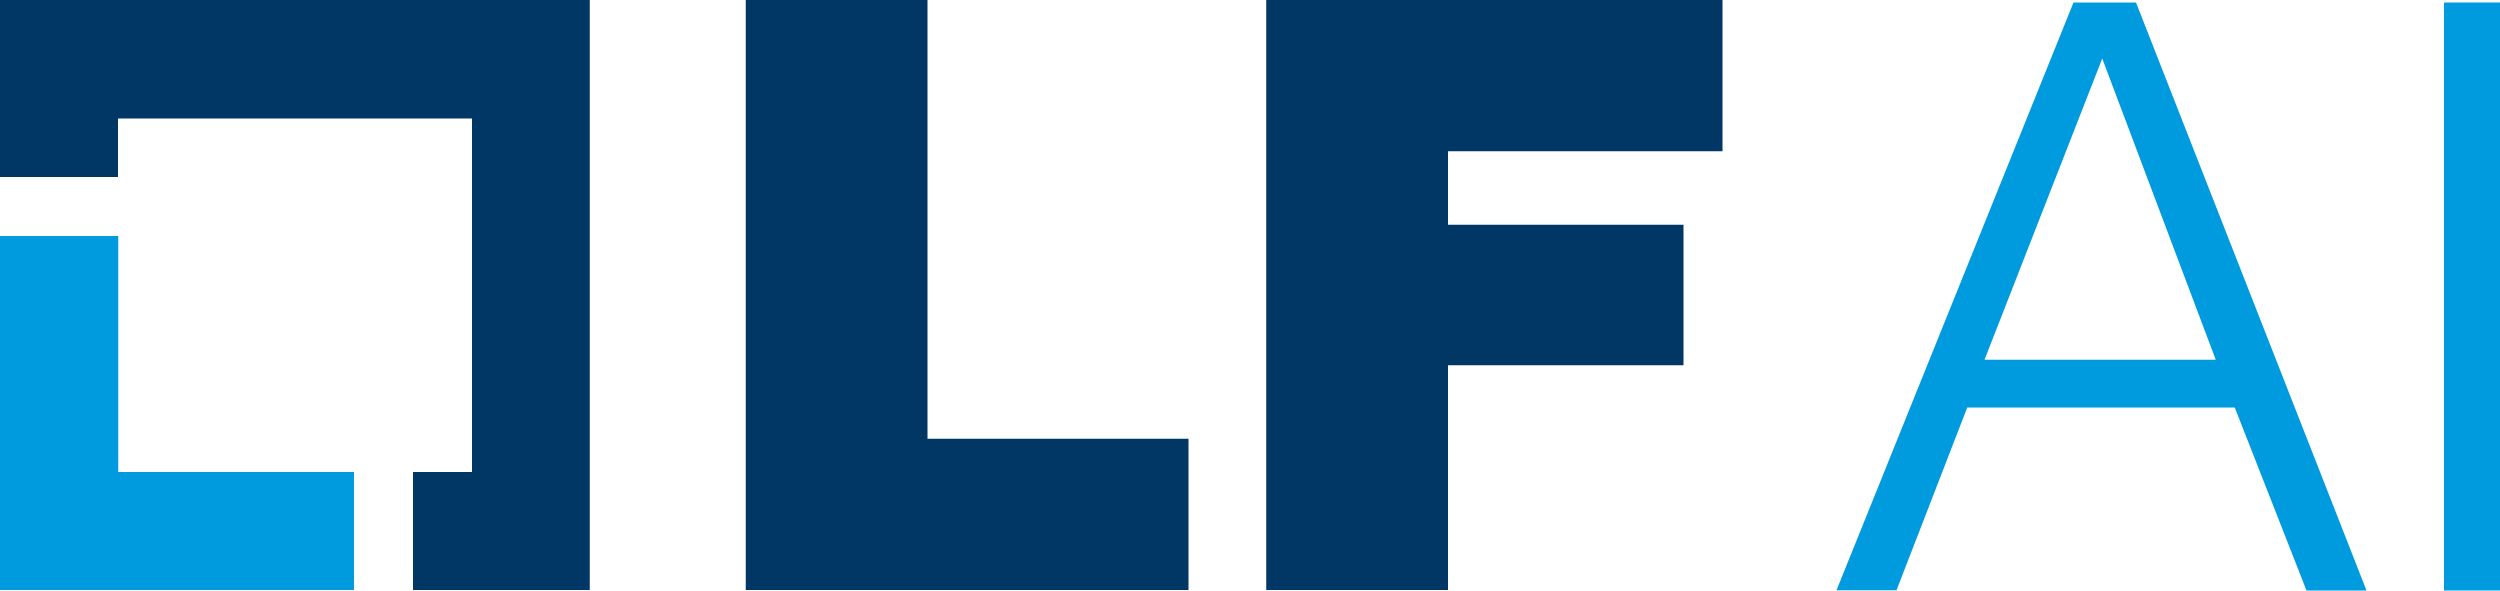
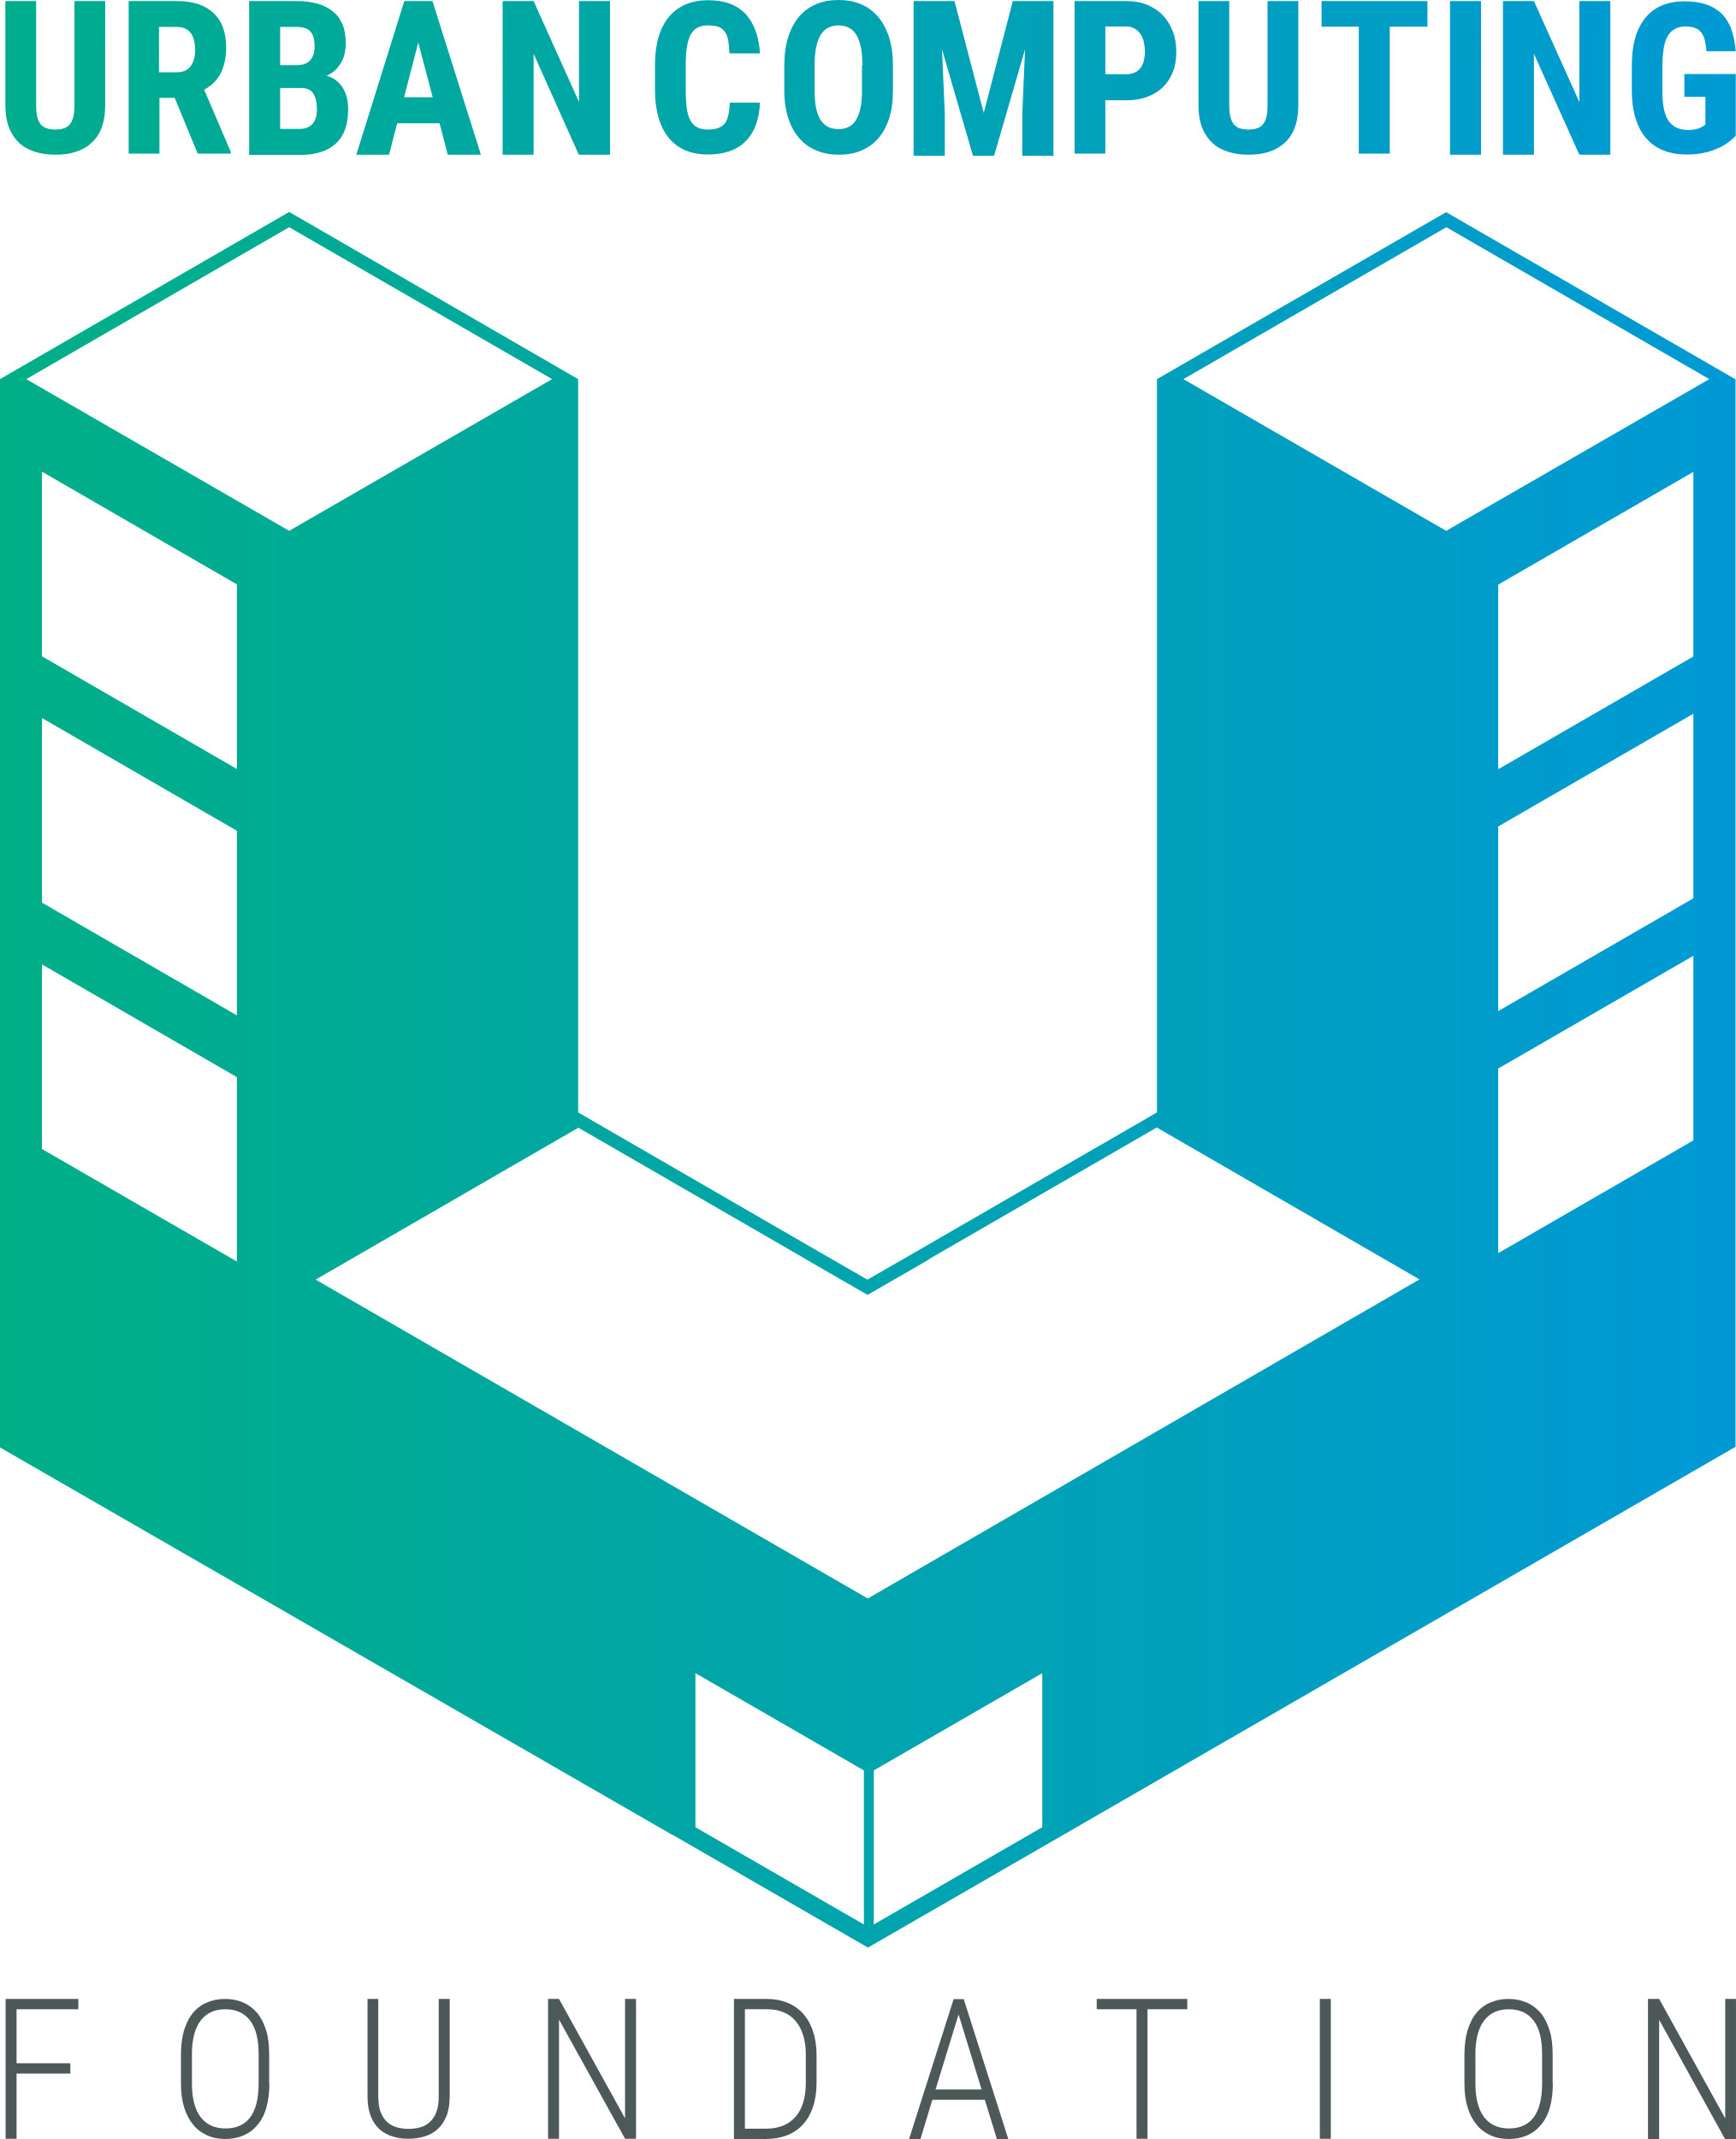
- <svg xmlns="http://www.w3.org/2000/svg" version="1.1" id="Layer_1" x="0px" y="0px" viewBox="0 0 1000 236.1" style="enable-background:new 0 0 1000 236.1;" xml:space="preserve">
+ <svg xmlns="http://www.w3.org/2000/svg" version="1.1" id="Layer_1" x="0px" y="0px" viewBox="0 0 806.8 994.1" style="enable-background:new 0 0 806.8 994.1;" xml:space="preserve">
  <style type="text/css">
- 	.Graphic_x0020_Style_x0020_3{fill:none;}
- 	.st0{fill:#009ADE;}
- 	.st1{fill:#003764;}
+ 	.st0{fill:url(#SVGID_1_);}
+ 	.st1{fill:url(#SVGID_2_);}
+ 	.st2{fill:url(#SVGID_3_);}
+ 	.st3{fill:url(#SVGID_4_);}
+ 	.st4{fill:url(#SVGID_5_);}
+ 	.st5{fill:url(#SVGID_6_);}
+ 	.st6{fill:url(#SVGID_7_);}
+ 	.st7{fill:url(#SVGID_8_);}
+ 	.st8{fill:url(#SVGID_9_);}
+ 	.st9{fill:url(#SVGID_10_);}
+ 	.st10{fill:url(#SVGID_11_);}
+ 	.st11{fill:url(#SVGID_12_);}
+ 	.st12{fill:url(#SVGID_13_);}
+ 	.st13{fill:url(#SVGID_14_);}
+ 	.st14{fill:url(#SVGID_15_);}
+ 	.st15{fill:#4D5858;}
</style>
  <g>
-     <g>
-       <polygon class="st0" points="47.3,188.8 47.3,94.4 0,94.4 0,236 141.6,236 141.6,188.8   " />
-       <polygon class="st1" points="235.9,0 0,0 0,70.8 47.2,70.8 47.2,47.4 188.8,47.4 188.8,188.8 165.2,188.8 165.2,236 235.9,236       " />
-     </g>
-     <g>
-       <path class="st1" d="M298.3,0H371v175.5h104.4V236H298.3V0z" />
-       <path class="st1" d="M506.5,0H689v60.5H579.2v29.4h94.2v56.2h-94.2V236h-72.7V0z" />
-     </g>
-     <path class="st0" d="M829.4,1h25l92.2,235.2h-24L893.9,163h-107l-28.3,73.1h-24L829.4,1z M793.8,143.9h92.5L840.9,23.4L793.8,143.9   z" />
-     <path class="st0" d="M977.6,1h22.4v235.2h-22.4V1z" />
+     <linearGradient id="SVGID_1_" gradientUnits="userSpaceOnUse" x1="0" y1="501.816" x2="806.574" y2="501.816">
+       <stop offset="2.663895e-07" style="stop-color:#00AF86" />
+       <stop offset="1" style="stop-color:#0099D6" />
+     </linearGradient>
+     <path class="st0" d="M672.1,98.6L672.1,98.6l-134.4,77.6v0.1V517l-112.1,64.8l-22.4,12.9l-0.1,0v0l-22.4-12.9l-112-64.8V176.3l0,0   v-0.1l0,0L134.4,98.5l0,0L0,176.2v0.1v496.4l312.7,180.2v-0.1h0l90.6,52.3l0-85.7h0v0h0l0,85.8l90.6-52.3v0l312.7-180.5v-496v-0.1   L672.1,98.6z M110.1,586.3L19.5,534v-85.8l90.6,52.4V586.3z M110.1,471.9l-90.6-52.4v-85.8l90.6,52.4V471.9z M110.1,357.4   l-90.6-52.4v-85.8l90.6,52.4V357.4z M12.2,176.2l122.2-70.6l122.2,70.6l-122.2,70.5L12.2,176.2z M323.2,849.2v-71.6l78.3,45.2v71.6   L323.2,849.2z M484.4,849.2l-78.3,45.2l0-71.6l78.3-45.2V849.2z M403.3,742.9L146.7,594.7l122.1-70.6l105.9,61.2l-0.1,0v0   l28.6,16.5l28.6-16.5v0l-0.1-0.1l105.9-61.2l122.1,70.6L403.3,742.9z M787,530l-90.7,52.4v-85.8l90.7-52.4V530z M787,417.5   l-90.7,52.4v-85.8l90.7-52.4V417.5z M787,305.1l-90.7,52.4v-85.8l90.7-52.4V305.1z M672.1,246.7L550,176.2l122.2-70.6l122.2,70.6   L672.1,246.7z" />
+     <linearGradient id="SVGID_2_" gradientUnits="userSpaceOnUse" x1="-68.713" y1="-2.717" x2="820.702" y2="83.684">
+       <stop offset="2.663895e-07" style="stop-color:#00AF86" />
+       <stop offset="1" style="stop-color:#0099D6" />
+     </linearGradient>
+     <path class="st1" d="M353.2,47.6c-0.3,8-2.6,14-6.7,18.1c-4.1,4.1-10,6.1-17.5,6.1c-3.9,0-7.3-0.6-10.4-1.9c-3-1.3-5.6-3.2-7.7-5.7   c-2.1-2.5-3.7-5.7-4.8-9.4c-1.1-3.7-1.7-8-1.7-12.9V30c0-4.9,0.6-9.2,1.7-12.9c1.1-3.7,2.8-6.9,4.9-9.4c2.1-2.5,4.7-4.4,7.8-5.7   c3-1.3,6.5-1.9,10.3-1.9c7.6,0,13.4,2.1,17.4,6.4c4,4.3,6.2,10.4,6.7,18.3h-14.2c-0.1-2.5-0.3-4.6-0.6-6.3c-0.4-1.7-0.9-3-1.7-4   c-0.8-1-1.8-1.7-3-2.1c-1.2-0.4-2.8-0.6-4.6-0.6c-1.9,0-3.5,0.3-4.8,1c-1.3,0.6-2.4,1.7-3.2,3.1c-0.8,1.4-1.4,3.3-1.8,5.6   c-0.4,2.3-0.6,5.2-0.6,8.5v12c0,3.3,0.2,6.1,0.5,8.4c0.3,2.3,0.9,4.2,1.7,5.6c0.8,1.5,1.9,2.5,3.2,3.2c1.3,0.7,3,1,5,1   c1.7,0,3.2-0.2,4.4-0.6c1.2-0.4,2.2-1,3.1-1.9c0.8-0.9,1.4-2.2,1.8-3.8c0.4-1.6,0.7-3.7,0.8-6.2H353.2z" />
+     <linearGradient id="SVGID_3_" gradientUnits="userSpaceOnUse" x1="-68.147" y1="-8.551" x2="821.269" y2="77.849">
+       <stop offset="2.663895e-07" style="stop-color:#00AF86" />
+       <stop offset="1" style="stop-color:#0099D6" />
+     </linearGradient>
+     <path class="st2" d="M415,42.2c0,4.9-0.6,9.2-1.8,12.9c-1.2,3.7-2.9,6.8-5.1,9.3c-2.2,2.5-4.8,4.3-7.9,5.6s-6.5,1.9-10.3,1.9   c-3.7,0-7.2-0.6-10.3-1.9c-3.1-1.2-5.8-3.1-8-5.6c-2.2-2.5-4-5.6-5.2-9.3c-1.2-3.7-1.9-8-1.9-12.9V30.6c0-5,0.6-9.5,1.8-13.3   c1.2-3.8,2.9-7,5.1-9.6c2.2-2.6,4.9-4.5,8-5.8c3.1-1.3,6.5-1.9,10.3-1.9c3.7,0,7.2,0.6,10.3,1.9c3.1,1.3,5.7,3.2,8,5.8   s3.9,5.8,5.2,9.6c1.2,3.8,1.8,8.3,1.8,13.3V42.2z M400.8,30.5c0-3.3-0.2-6.2-0.7-8.5c-0.5-2.4-1.2-4.3-2.1-5.8   c-0.9-1.5-2.1-2.6-3.5-3.3c-1.4-0.7-3-1.1-4.8-1.1c-1.8,0-3.4,0.4-4.8,1.1c-1.4,0.7-2.5,1.8-3.5,3.3c-0.9,1.5-1.6,3.4-2.1,5.8   c-0.5,2.4-0.7,5.2-0.7,8.5v11.7c0,3.2,0.2,5.9,0.7,8.1c0.5,2.3,1.2,4.1,2.1,5.5c0.9,1.4,2.1,2.5,3.5,3.2c1.4,0.7,3,1,4.8,1   c1.8,0,3.4-0.3,4.7-1c1.4-0.7,2.5-1.7,3.4-3.2c0.9-1.4,1.6-3.3,2.1-5.5c0.5-2.3,0.7-5,0.7-8.1V30.5z" />
+     <linearGradient id="SVGID_4_" gradientUnits="userSpaceOnUse" x1="-67.564" y1="-14.55" x2="821.852" y2="71.85">
+       <stop offset="2.663895e-07" style="stop-color:#00AF86" />
+       <stop offset="1" style="stop-color:#0099D6" />
+     </linearGradient>
+     <polygon class="st3" points="443.6,0.5 457.2,52.5 470.7,0.5 489.6,0.5 489.6,72.4 475.1,72.4 475.1,52.9 476.4,22.9 462,72.4    452.2,72.4 437.8,22.9 439.1,52.9 439.1,72.4 424.6,72.4 424.6,0.5  " />
+     <linearGradient id="SVGID_5_" gradientUnits="userSpaceOnUse" x1="-67.004" y1="-20.319" x2="822.412" y2="66.082">
+       <stop offset="2.663895e-07" style="stop-color:#00AF86" />
+       <stop offset="1" style="stop-color:#0099D6" />
+     </linearGradient>
+     <path class="st4" d="M513.7,46.5v24.9h-14.3V0.5h24.2c3.6,0,6.8,0.6,9.7,1.8c2.8,1.2,5.3,2.8,7.2,4.9c2,2.1,3.5,4.6,4.6,7.5   c1.1,2.9,1.6,6,1.6,9.4c0,3.4-0.5,6.6-1.6,9.3c-1.1,2.8-2.6,5.1-4.6,7.1c-2,1.9-4.4,3.4-7.3,4.5c-2.9,1.1-6.1,1.6-9.6,1.6H513.7z    M513.7,34.5h9.8c1.5,0,2.8-0.3,3.9-0.8c1.1-0.5,2-1.2,2.7-2.2c0.7-0.9,1.2-2,1.5-3.3c0.3-1.3,0.5-2.7,0.5-4.2c0-1.5-0.2-3-0.5-4.4   c-0.3-1.4-0.8-2.6-1.5-3.7c-0.7-1.1-1.6-1.9-2.7-2.6c-1.1-0.6-2.4-1-3.9-1h-9.8V34.5z" />
+     <linearGradient id="SVGID_6_" gradientUnits="userSpaceOnUse" x1="-66.29" y1="-27.667" x2="823.126" y2="58.733">
+       <stop offset="2.663895e-07" style="stop-color:#00AF86" />
+       <stop offset="1" style="stop-color:#0099D6" />
+     </linearGradient>
+     <path class="st5" d="M603.4,0.5v48.4c0,4.1-0.6,7.6-1.7,10.5c-1.1,2.9-2.7,5.3-4.8,7.1c-2.1,1.9-4.5,3.2-7.3,4.1   c-2.8,0.9-5.9,1.3-9.3,1.3c-3.4,0-6.6-0.4-9.4-1.3c-2.9-0.9-5.3-2.2-7.4-4.1c-2-1.9-3.6-4.2-4.8-7.1c-1.1-2.9-1.7-6.4-1.7-10.5V0.5   h14.3v48.4c0,2.3,0.2,4.2,0.6,5.7c0.4,1.5,1,2.6,1.7,3.4c0.8,0.8,1.7,1.4,2.8,1.7c1.1,0.3,2.4,0.5,3.8,0.5c1.4,0,2.7-0.1,3.8-0.5   c1.1-0.3,2-0.9,2.8-1.7c0.7-0.8,1.3-2,1.7-3.4c0.4-1.4,0.6-3.3,0.6-5.7V0.5H603.4z" />
+     <linearGradient id="SVGID_7_" gradientUnits="userSpaceOnUse" x1="-65.74" y1="-33.331" x2="823.676" y2="53.069">
+       <stop offset="2.663895e-07" style="stop-color:#00AF86" />
+       <stop offset="1" style="stop-color:#0099D6" />
+     </linearGradient>
+     <polygon class="st6" points="663.4,12.4 645.9,12.4 645.9,71.4 631.5,71.4 631.5,12.4 614.2,12.4 614.2,0.5 663.4,0.5  " />
+     <linearGradient id="SVGID_8_" gradientUnits="userSpaceOnUse" x1="-65.447" y1="-36.342" x2="823.969" y2="50.059">
+       <stop offset="2.663895e-07" style="stop-color:#00AF86" />
+       <stop offset="1" style="stop-color:#0099D6" />
+     </linearGradient>
+     <rect x="673.9" y="0.5" class="st7" width="14.4" height="71.4" />
+     <linearGradient id="SVGID_9_" gradientUnits="userSpaceOnUse" x1="-65.051" y1="-40.417" x2="824.365" y2="45.983">
+       <stop offset="2.663895e-07" style="stop-color:#00AF86" />
+       <stop offset="1" style="stop-color:#0099D6" />
+     </linearGradient>
+     <polygon class="st8" points="748.4,71.9 734,71.9 712.9,25 712.9,71.9 698.5,71.9 698.5,0.5 712.9,0.5 734,47.4 734,0.5 748.4,0.5     " />
+     <linearGradient id="SVGID_10_" gradientUnits="userSpaceOnUse" x1="-64.488" y1="-46.219" x2="824.928" y2="40.181">
+       <stop offset="2.663895e-07" style="stop-color:#00AF86" />
+       <stop offset="1" style="stop-color:#0099D6" />
+     </linearGradient>
+     <path class="st9" d="M806.8,63c-0.7,0.8-1.7,1.7-3,2.7c-1.2,1-2.8,2-4.7,2.9c-1.9,0.9-4,1.7-6.6,2.3c-2.5,0.6-5.4,0.9-8.7,0.9   c-3.9,0-7.4-0.6-10.5-1.8c-3.1-1.2-5.8-3-8-5.5c-2.2-2.4-3.9-5.5-5.1-9.3c-1.2-3.7-1.8-8.1-1.8-13.2V30.4c0-5.1,0.6-9.5,1.7-13.2   c1.1-3.7,2.8-6.8,4.9-9.3c2.1-2.5,4.7-4.3,7.7-5.5c3-1.2,6.5-1.8,10.2-1.8c3.9,0,7.3,0.5,10.2,1.5c2.9,1,5.2,2.5,7.2,4.4   c1.9,2,3.4,4.4,4.4,7.3c1,2.9,1.7,6.2,2,10h-13.6c-0.2-2.2-0.5-4-0.9-5.5c-0.4-1.5-1-2.6-1.8-3.5c-0.8-0.9-1.7-1.5-2.9-1.9   c-1.1-0.4-2.5-0.6-4-0.6c-1.8,0-3.5,0.3-4.8,1c-1.4,0.7-2.5,1.7-3.4,3.1c-0.9,1.4-1.6,3.3-2,5.6c-0.4,2.3-0.7,5.1-0.7,8.4v11.8   c0,3.3,0.2,6.1,0.7,8.4c0.5,2.3,1.2,4.2,2.2,5.6c1,1.4,2.3,2.5,3.8,3.2c1.5,0.7,3.3,1,5.4,1c1.2,0,2.3-0.1,3.2-0.3   c0.9-0.2,1.6-0.4,2.2-0.7c0.6-0.3,1.1-0.5,1.5-0.8c0.4-0.3,0.7-0.5,1-0.7V45h-9.8V34.4h23.9V63z" />
+     <linearGradient id="SVGID_11_" gradientUnits="userSpaceOnUse" x1="-71.473" y1="25.692" x2="817.943" y2="112.092">
+       <stop offset="2.663895e-07" style="stop-color:#00AF86" />
+       <stop offset="1" style="stop-color:#0099D6" />
+     </linearGradient>
+     <path class="st10" d="M48.9,0.5v48.4c0,4.1-0.6,7.6-1.7,10.5c-1.1,2.9-2.7,5.3-4.8,7.1c-2,1.9-4.5,3.2-7.3,4.1   c-2.8,0.9-5.9,1.3-9.3,1.3c-3.4,0-6.6-0.4-9.4-1.3c-2.9-0.9-5.3-2.2-7.4-4.1c-2-1.9-3.6-4.2-4.8-7.1c-1.1-2.9-1.7-6.4-1.7-10.5V0.5   h14.3v48.4c0,2.3,0.2,4.2,0.6,5.7c0.4,1.5,1,2.6,1.7,3.4c0.8,0.8,1.7,1.4,2.8,1.7c1.1,0.3,2.4,0.5,3.8,0.5c1.4,0,2.7-0.1,3.8-0.5   c1.1-0.3,2-0.9,2.8-1.7c0.7-0.8,1.3-2,1.7-3.4c0.4-1.4,0.6-3.3,0.6-5.7V0.5H48.9z" />
+     <linearGradient id="SVGID_12_" gradientUnits="userSpaceOnUse" x1="-71.118" y1="22.035" x2="818.298" y2="108.435">
+       <stop offset="2.663895e-07" style="stop-color:#00AF86" />
+       <stop offset="1" style="stop-color:#0099D6" />
+     </linearGradient>
+     <path class="st11" d="M81.2,45.5h-7.1v25.9H59.8V0.5h22.8c3.5,0,6.7,0.5,9.5,1.4c2.8,0.9,5.1,2.3,7.1,4.1c1.9,1.8,3.4,4,4.4,6.7   c1,2.7,1.5,5.8,1.5,9.3c0,2.6-0.2,4.9-0.7,6.9c-0.5,2.1-1.2,3.9-2,5.5c-0.9,1.6-2,3-3.2,4.2c-1.3,1.2-2.7,2.2-4.3,3.1l12.4,29v0.7   H91.9L81.2,45.5z M74.1,33.6h8.1c2.9,0,5-1,6.4-2.8c1.4-1.9,2.1-4.4,2.1-7.6c0-1.6-0.2-3.1-0.5-4.4c-0.3-1.3-0.8-2.4-1.5-3.4   c-0.7-0.9-1.5-1.6-2.6-2.1c-1-0.5-2.3-0.8-3.7-0.8h-8.5V33.6z" />
+     <linearGradient id="SVGID_13_" gradientUnits="userSpaceOnUse" x1="-70.619" y1="16.895" x2="818.797" y2="103.296">
+       <stop offset="2.663895e-07" style="stop-color:#00AF86" />
+       <stop offset="1" style="stop-color:#0099D6" />
+     </linearGradient>
+     <path class="st12" d="M115.8,71.9V0.5h22.1c3.6,0,6.8,0.4,9.6,1.2c2.8,0.8,5.2,2,7.2,3.6c2,1.6,3.5,3.7,4.5,6.1   c1,2.4,1.5,5.3,1.5,8.7c0,1.6-0.2,3.2-0.5,4.7c-0.3,1.5-0.9,2.9-1.6,4.2c-0.7,1.3-1.7,2.5-2.8,3.6c-1.1,1.1-2.5,1.9-4,2.6   c1.8,0.5,3.4,1.3,4.7,2.4c1.3,1.1,2.3,2.3,3.1,3.7c0.8,1.4,1.4,2.9,1.7,4.6c0.4,1.6,0.5,3.3,0.5,5.1c0,6.9-1.9,12.2-5.7,15.7   c-3.8,3.5-9.3,5.3-16.6,5.3H115.8z M130.2,30.3h7.5c2.9,0,5-0.7,6.4-2.2c1.4-1.5,2.1-3.7,2.1-6.5c0-3.2-0.6-5.6-2-7   c-1.3-1.4-3.4-2.1-6.4-2.1h-7.6V30.3z M130.2,40.8v19.1h9.2c1.4,0,2.6-0.2,3.6-0.7c1-0.5,1.8-1.1,2.5-1.9c0.6-0.8,1.1-1.8,1.4-2.9   c0.3-1.1,0.4-2.3,0.4-3.7c0-3-0.6-5.4-1.7-7.2c-1.1-1.8-3-2.6-5.7-2.6H130.2z" />
+     <linearGradient id="SVGID_14_" gradientUnits="userSpaceOnUse" x1="-70.1" y1="11.56" x2="819.315" y2="97.961">
+       <stop offset="2.663895e-07" style="stop-color:#00AF86" />
+       <stop offset="1" style="stop-color:#0099D6" />
+     </linearGradient>
+     <path class="st13" d="M204.3,57.3h-19.7l-3.8,14.6h-15.2l22.3-71.4H201l22.5,71.4h-15.4L204.3,57.3z M187.8,45.2h13.3l-6.7-25.4   L187.8,45.2z" />
+     <linearGradient id="SVGID_15_" gradientUnits="userSpaceOnUse" x1="-69.397" y1="4.324" x2="820.018" y2="90.725">
+       <stop offset="2.663895e-07" style="stop-color:#00AF86" />
+       <stop offset="1" style="stop-color:#0099D6" />
+     </linearGradient>
+     <polygon class="st14" points="283.5,71.9 269,71.9 248,25 248,71.9 233.6,71.9 233.6,0.5 248,0.5 269.1,47.4 269.1,0.5 283.5,0.5     " />
+     <polygon class="st15" points="32.7,963.7 7.7,963.7 7.7,994 2.6,994 2.6,929 36.4,929 36.4,933.8 7.7,933.8 7.7,958.9 32.7,958.9     " />
+     <path class="st15" d="M125.2,968.4c0,4.2-0.5,7.9-1.4,11.1s-2.3,5.9-4.1,8c-1.8,2.2-3.9,3.8-6.4,4.9c-2.5,1.1-5.4,1.7-8.5,1.7   c-3.1,0-6-0.5-8.5-1.7c-2.5-1.1-4.7-2.7-6.5-4.9c-1.8-2.2-3.2-4.8-4.2-8c-1-3.2-1.5-6.9-1.5-11.1v-13.6c0-4.2,0.5-7.9,1.4-11.1   c1-3.2,2.3-5.9,4.1-8.1c1.8-2.2,3.9-3.8,6.5-4.9c2.5-1.1,5.3-1.7,8.5-1.7c3.2,0,6,0.6,8.5,1.7c2.5,1.1,4.7,2.8,6.5,4.9   c1.8,2.2,3.1,4.9,4.1,8.1c1,3.2,1.4,6.9,1.4,11.1V968.4z M120.2,954.6c0-6.9-1.3-12.1-4-15.6c-2.7-3.5-6.5-5.2-11.5-5.2   c-4.9,0-8.7,1.7-11.4,5.2c-2.7,3.5-4.1,8.7-4.1,15.6v13.7c0,7,1.4,12.2,4.1,15.7c2.7,3.5,6.6,5.2,11.5,5.2c5,0,8.9-1.7,11.5-5.2   c2.6-3.5,3.9-8.7,3.9-15.7V954.6z" />
+     <path class="st15" d="M209,929v45.2c0,3.6-0.5,6.7-1.5,9.2c-1,2.5-2.4,4.6-4.1,6.1c-1.7,1.6-3.8,2.7-6.1,3.4   c-2.3,0.7-4.8,1.1-7.4,1.1c-2.7,0-5.2-0.3-7.5-1.1c-2.3-0.7-4.3-1.8-6.1-3.4c-1.7-1.6-3.1-3.6-4-6.1c-1-2.5-1.5-5.6-1.5-9.2V929h5   v45.2c0,2.8,0.3,5.1,1,7.1c0.7,1.9,1.7,3.5,2.9,4.7c1.2,1.2,2.7,2,4.5,2.6c1.7,0.5,3.6,0.8,5.7,0.8c2.1,0,3.9-0.3,5.7-0.8   c1.7-0.5,3.2-1.4,4.4-2.6c1.2-1.2,2.2-2.7,2.9-4.7c0.7-1.9,1-4.3,1-7.1V929H209z" />
+     <polygon class="st15" points="295.6,994 290.5,994 259.8,938.6 259.8,994 254.7,994 254.7,929 259.8,929 290.5,984.5 290.5,929    295.6,929  " />
+     <path class="st15" d="M341.1,994v-65h15.3c3.4,0,6.6,0.6,9.4,1.7c2.8,1.1,5.3,2.8,7.3,5c2,2.2,3.6,4.9,4.7,8.2   c1.1,3.3,1.7,7,1.7,11.2v13c0,4.2-0.6,7.9-1.7,11.2c-1.1,3.2-2.7,6-4.7,8.1c-2,2.2-4.5,3.9-7.4,5c-2.9,1.1-6.1,1.7-9.7,1.7H341.1z    M346.2,933.8v55.5h9.9c2.9,0,5.5-0.5,7.8-1.4c2.3-0.9,4.2-2.3,5.8-4.1c1.6-1.8,2.8-4,3.6-6.7c0.8-2.6,1.2-5.7,1.2-9.1v-13.1   c0-3.5-0.4-6.5-1.3-9.2c-0.8-2.6-2-4.8-3.6-6.6c-1.5-1.8-3.4-3.1-5.7-4c-2.2-0.9-4.7-1.3-7.5-1.3H346.2z" />
+     <path class="st15" d="M457.7,975.9h-24.4l-5.5,18.2h-5.3l20.7-65h4.7l20.7,65h-5.3L457.7,975.9z M434.8,971.1h21.4l-10.7-34.9   L434.8,971.1z" />
+     <polygon class="st15" points="551.8,933.8 533.3,933.8 533.3,994 528.2,994 528.2,933.8 509.7,933.8 509.7,929 551.8,929  " />
+     <rect x="613.4" y="929" class="st15" width="5.1" height="65" />
+     <path class="st15" d="M721.7,968.4c0,4.2-0.5,7.9-1.4,11.1c-0.9,3.2-2.3,5.9-4.1,8c-1.8,2.2-3.9,3.8-6.4,4.9   c-2.5,1.1-5.4,1.7-8.5,1.7c-3.1,0-6-0.5-8.5-1.7c-2.5-1.1-4.7-2.7-6.5-4.9c-1.8-2.2-3.2-4.8-4.2-8c-1-3.2-1.5-6.9-1.5-11.1v-13.6   c0-4.2,0.5-7.9,1.4-11.1c1-3.2,2.3-5.9,4.1-8.1c1.8-2.2,3.9-3.8,6.5-4.9c2.5-1.1,5.3-1.7,8.5-1.7c3.2,0,6,0.6,8.5,1.7   c2.5,1.1,4.7,2.8,6.5,4.9c1.8,2.2,3.1,4.9,4.1,8.1c1,3.2,1.4,6.9,1.4,11.1V968.4z M716.7,954.6c0-6.9-1.3-12.1-4-15.6   c-2.7-3.5-6.5-5.2-11.5-5.2c-4.9,0-8.7,1.7-11.4,5.2c-2.7,3.5-4.1,8.7-4.1,15.6v13.7c0,7,1.4,12.2,4.1,15.7   c2.7,3.5,6.6,5.2,11.5,5.2c5,0,8.9-1.7,11.5-5.2c2.6-3.5,3.9-8.7,3.9-15.7V954.6z" />
+     <polygon class="st15" points="806.8,994.1 801.7,994.1 771.1,938.7 771.1,994.1 765.9,994.1 765.9,929 771.1,929 801.8,984.5    801.8,929 806.8,929  " />
  </g>
</svg>
